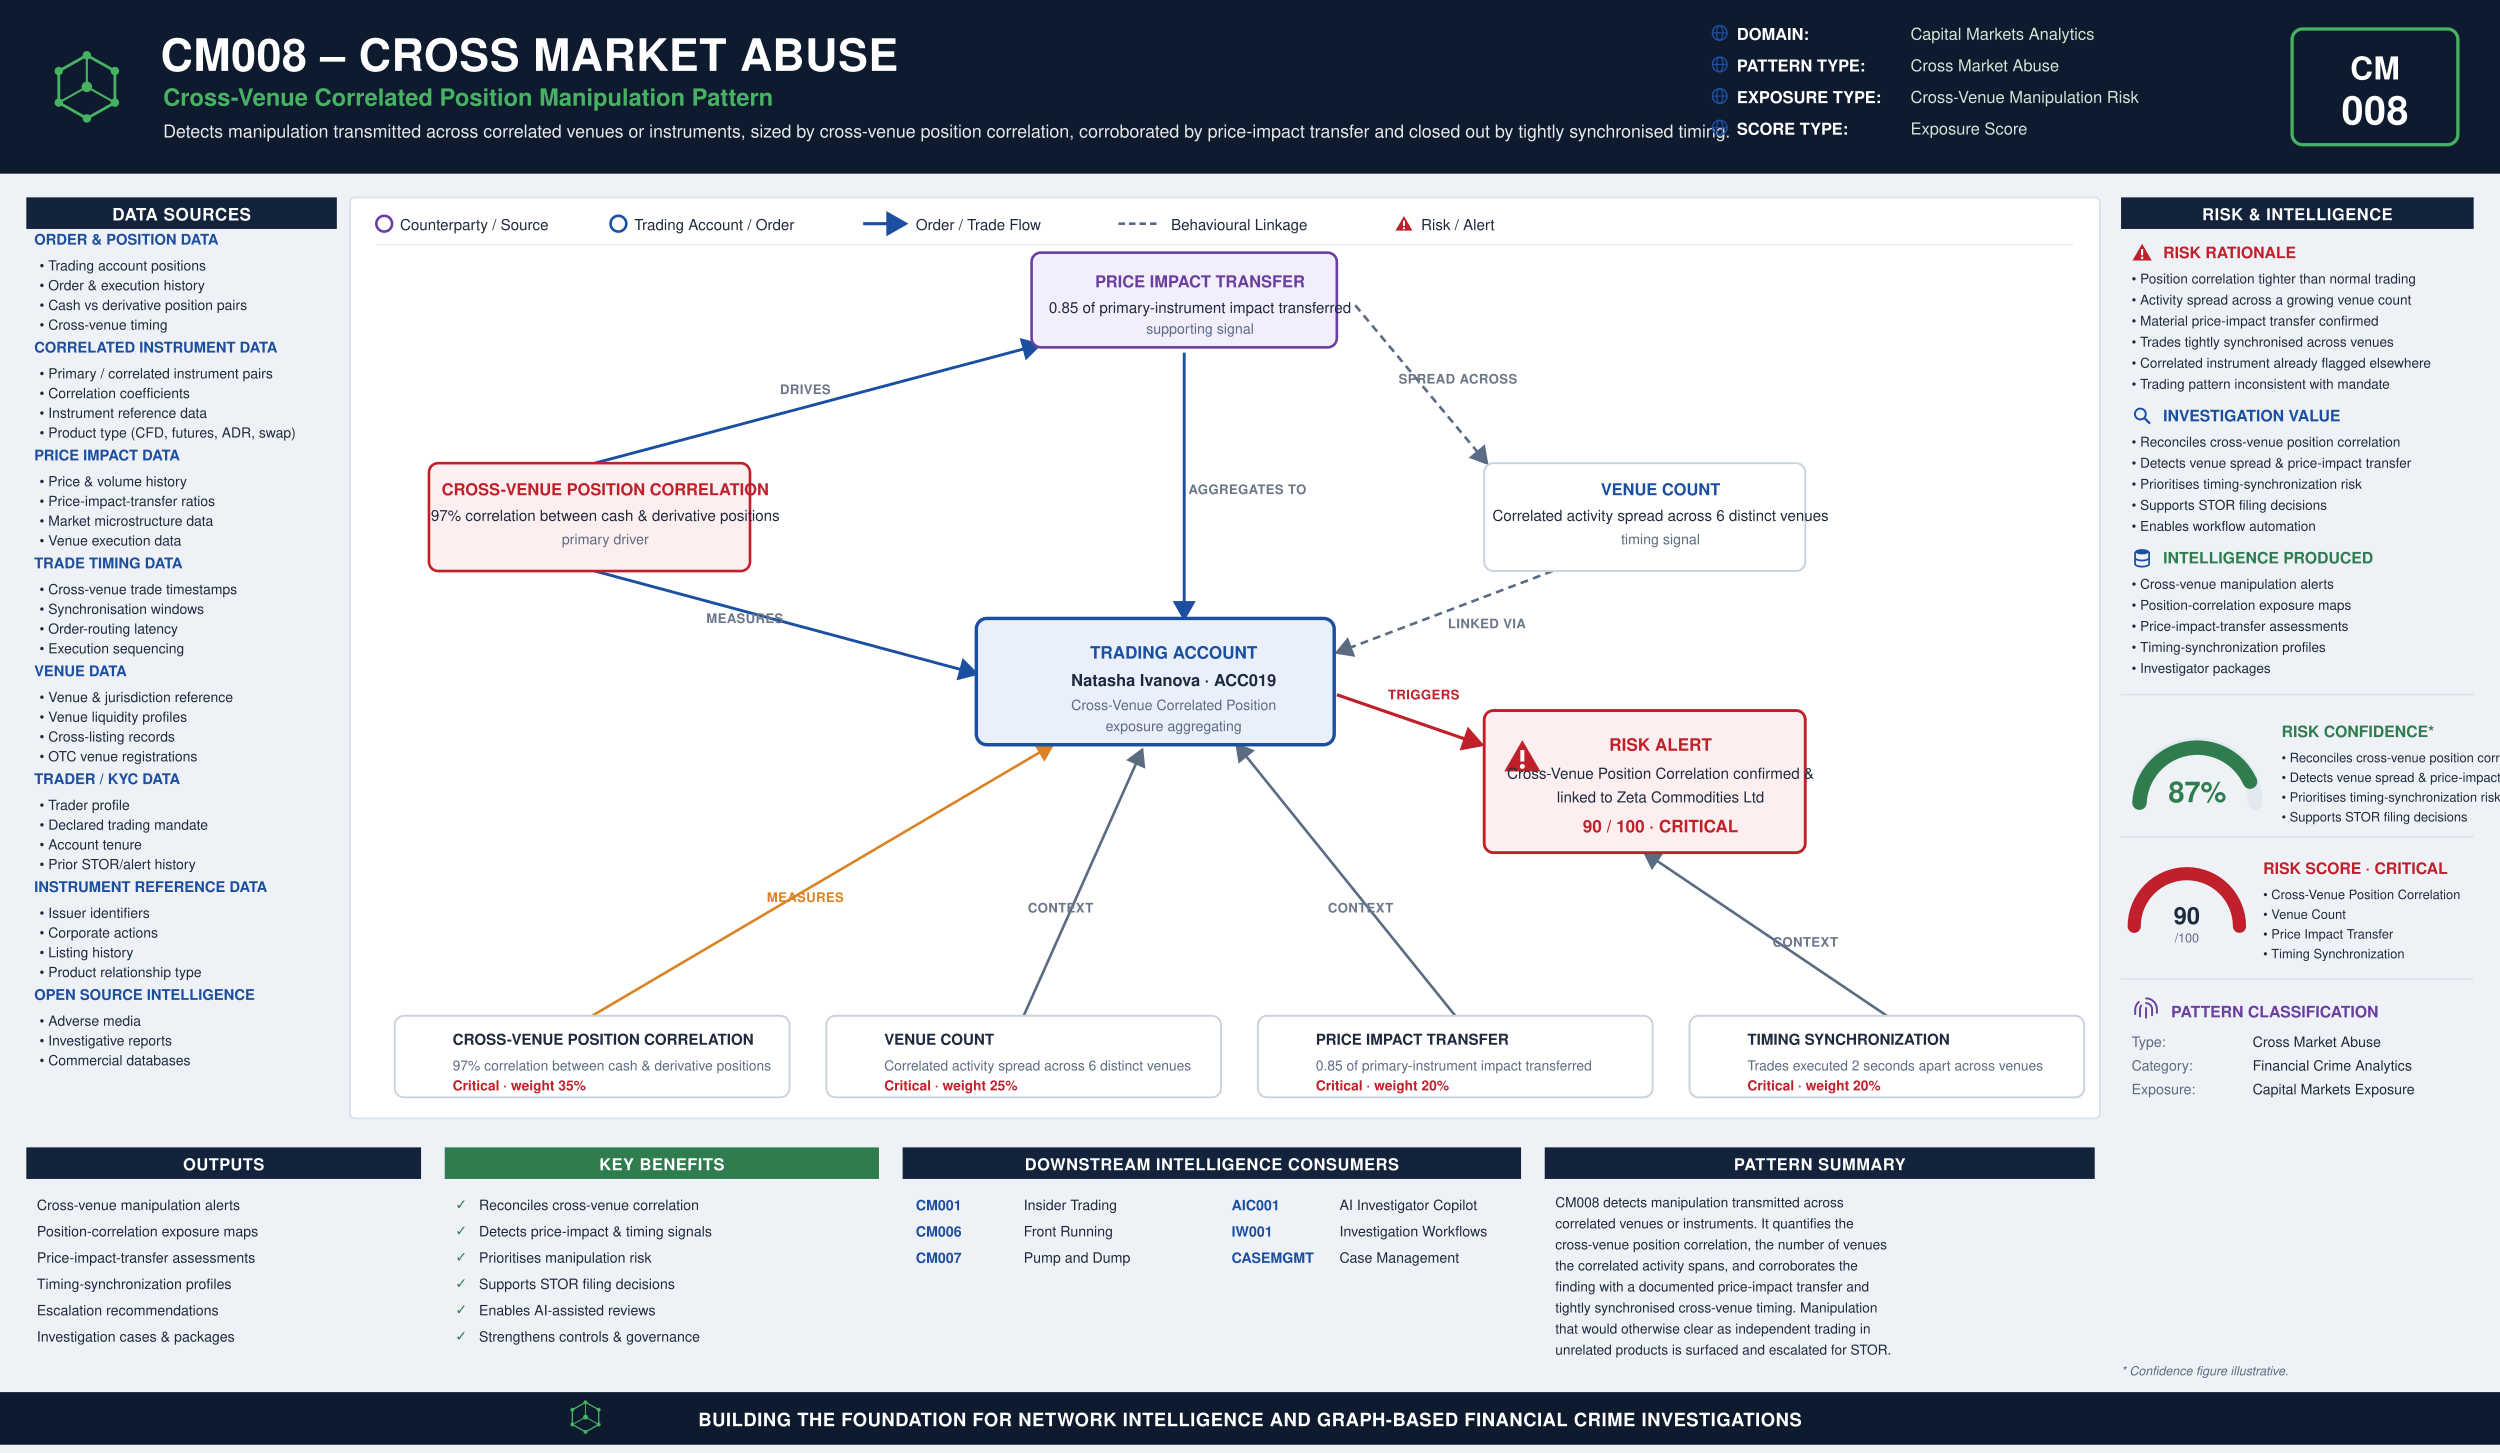
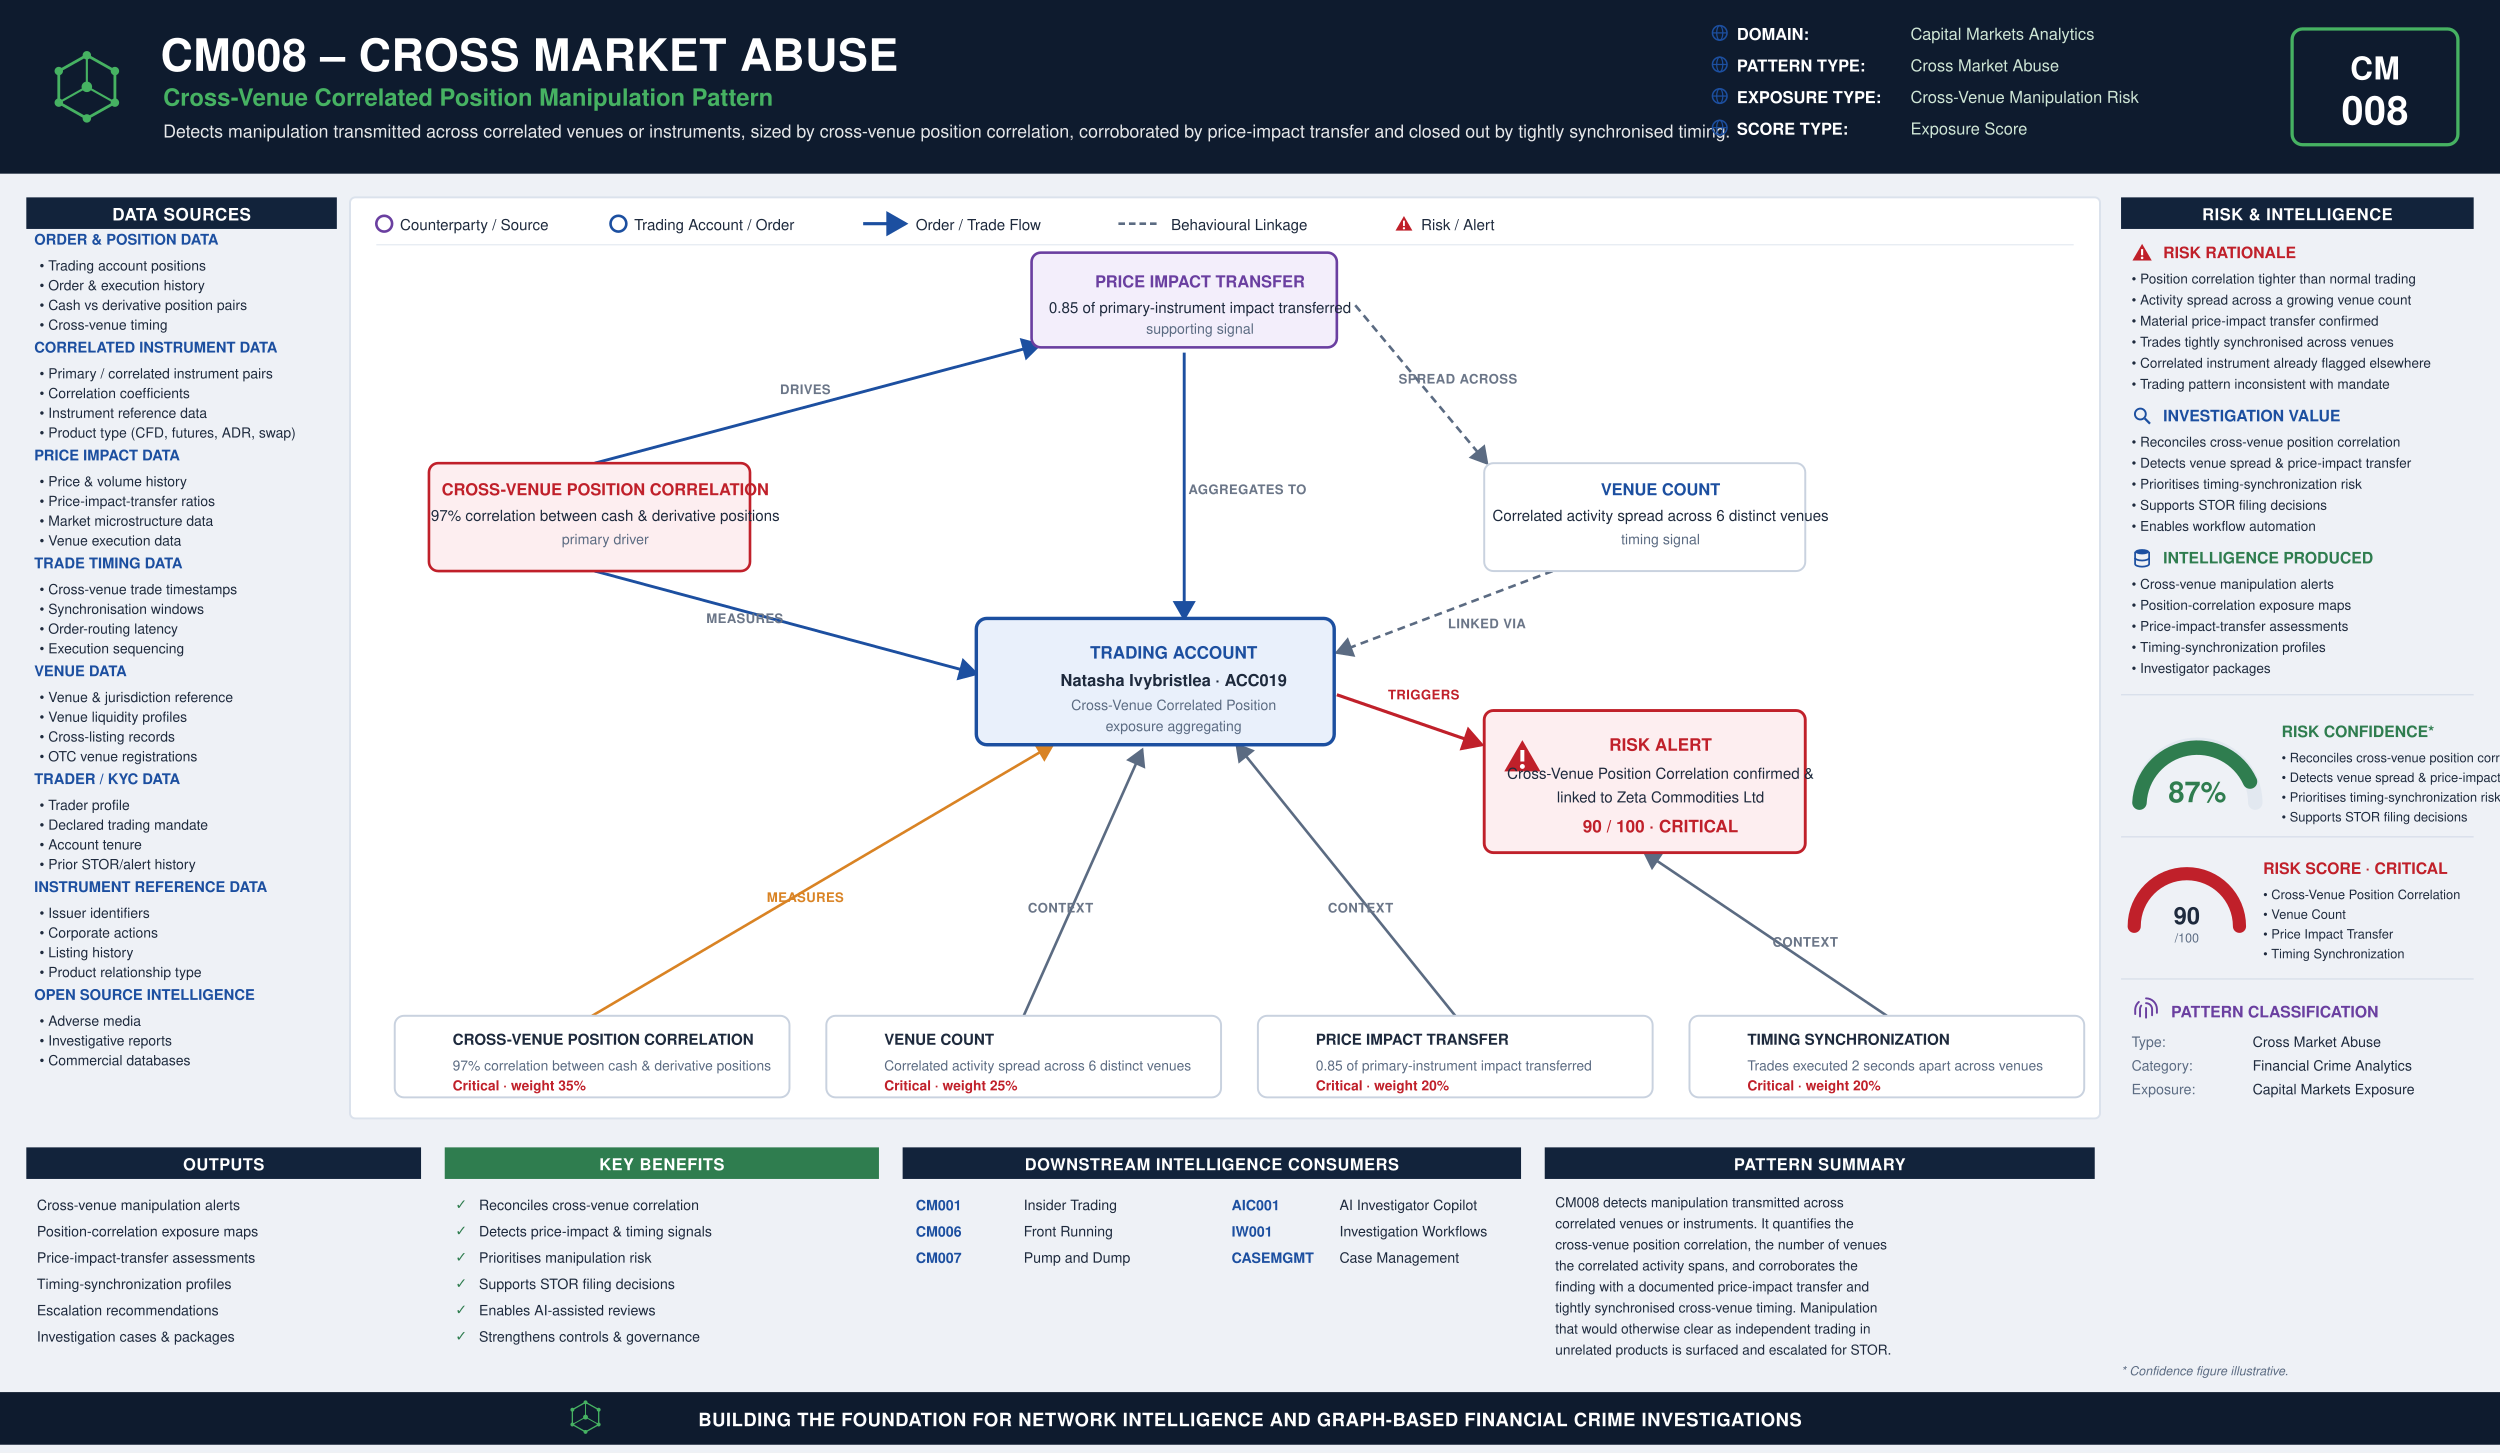
<svg xmlns="http://www.w3.org/2000/svg" viewBox="0 0 1900 1104" font-family="Helvetica, Arial, sans-serif" text-rendering="geometricPrecision">
  <defs>
    <style>
      .nvy{fill:#12233b}.grn{fill:#2f7d4f}.red{fill:#c0202a}.gold{fill:#f4a920}.pur{fill:#6a3fa0}
      .wht{fill:#ffffff}.ink{fill:#1e2a3d}.blu{fill:#1c4fa0}.sub{fill:#5b6b82}
      .hd{fill:#ffffff;font-weight:bold;letter-spacing:.4px}
      .sh{font-weight:bold;fill:#1c4fa0}.b{font-weight:bold}
      .card{fill:#ffffff;stroke:#c9d2df;stroke-width:1.5}
      .elab{fill:#6b7688;font-weight:bold;letter-spacing:.3px}
      text{dominant-baseline:middle}
    </style>
    <marker id="ar" markerWidth="9" markerHeight="9" refX="6" refY="4" orient="auto">
      <path d="M0 0l7 4L0 8z" fill="#1c4fa0" />
    </marker>
    <marker id="arR" markerWidth="9" markerHeight="9" refX="6" refY="4" orient="auto">
      <path d="M0 0l7 4L0 8z" fill="#c0202a" />
    </marker>
    <marker id="arO" markerWidth="9" markerHeight="9" refX="6" refY="4" orient="auto">
      <path d="M0 0l7 4L0 8z" fill="#d98324" />
    </marker>
    <marker id="arG" markerWidth="9" markerHeight="9" refX="6" refY="4" orient="auto">
      <path d="M0 0l7 4L0 8z" fill="#5b6b82" />
    </marker>
    <symbol id="i-globe" viewBox="0 0 24 24">
      <circle cx="12" cy="12" r="9.5" fill="none" stroke="#1c4fa0" stroke-width="2" />
      <ellipse cx="12" cy="12" rx="4" ry="9.5" fill="none" stroke="#1c4fa0" stroke-width="1.6" />
      <line x1="2.5" y1="12" x2="21.5" y2="12" stroke="#1c4fa0" stroke-width="1.6" />
    </symbol>
    <symbol id="i-doc" viewBox="0 0 24 24">
      <rect x="5" y="3" width="14" height="18" rx="1.5" fill="#1c4fa0" />
      <rect x="8" y="7" width="8" height="1.6" fill="#fff" />
      <rect x="8" y="11" width="8" height="1.6" fill="#fff" />
      <rect x="8" y="15" width="5" height="1.6" fill="#fff" />
    </symbol>
    <symbol id="i-link" viewBox="0 0 24 24">
      <circle cx="5" cy="12" r="2.6" fill="#1c4fa0" />
      <circle cx="19" cy="6" r="2.6" fill="#1c4fa0" />
      <circle cx="19" cy="18" r="2.6" fill="#1c4fa0" />
      <line x1="7" y1="11" x2="17" y2="7" stroke="#1c4fa0" stroke-width="1.8" />
      <line x1="7" y1="13" x2="17" y2="17" stroke="#1c4fa0" stroke-width="1.8" />
    </symbol>
    <symbol id="i-search" viewBox="0 0 24 24">
      <circle cx="10" cy="10" r="6.2" fill="none" stroke="#1c4fa0" stroke-width="2.2" />
      <line x1="15" y1="15" x2="21" y2="21" stroke="#1c4fa0" stroke-width="2.6" />
    </symbol>
    <symbol id="i-shield" viewBox="0 0 24 24">
      <path d="M12 2 21 5v7c0 5.5-3.8 9-9 10-5.2-1-9-4.5-9-10V5z" fill="#1c4fa0" />
      <path d="M8 12l3 3 5-6" fill="none" stroke="#fff" stroke-width="2.2" stroke-linecap="round" stroke-linejoin="round" />
    </symbol>
    <symbol id="i-alert" viewBox="0 0 24 24">
      <path d="M12 2 23 21H1z" fill="#c0202a" />
      <rect x="10.8" y="8" width="2.4" height="7" fill="#fff" />
      <circle cx="12" cy="18" r="1.5" fill="#fff" />
    </symbol>
    <symbol id="i-db" viewBox="0 0 24 24">
      <ellipse cx="12" cy="5" rx="8" ry="3" fill="#1c4fa0" />
      <path d="M4 5v14c0 1.6 3.6 3 8 3s8-1.4 8-3V5" fill="none" stroke="#1c4fa0" stroke-width="2" />
      <path d="M4 12c0 1.6 3.6 3 8 3s8-1.4 8-3" fill="none" stroke="#1c4fa0" stroke-width="2" />
    </symbol>
    <symbol id="i-fp" viewBox="0 0 24 24">
      <g fill="none" stroke="#6a3fa0" stroke-width="1.6" stroke-linecap="round">
        <path d="M12 3a9 9 0 0 1 9 9v3" />
        <path d="M6 6a9 9 0 0 0-3 6v4" />
        <path d="M12 7a5 5 0 0 1 5 5v5" />
        <path d="M8 9a5 5 0 0 0-1 3v6" />
        <path d="M12 11v8" />
      </g>
    </symbol>
    <symbol id="i-chart" viewBox="0 0 24 24">
      <g fill="currentColor">
        <rect x="3" y="12" width="4" height="9" />
        <rect x="10" y="6" width="4" height="15" />
        <rect x="17" y="2" width="4" height="19" />
      </g>
    </symbol>
    <symbol id="i-bank" viewBox="0 0 24 24">
      <path d="M12 2 22 8H2z" fill="currentColor" />
      <rect x="4" y="9" width="2.4" height="10" fill="currentColor" />
      <rect x="10.8" y="9" width="2.4" height="10" fill="currentColor" />
      <rect x="17.6" y="9" width="2.4" height="10" fill="currentColor" />
      <rect x="2" y="20" width="20" height="2" fill="currentColor" />
    </symbol>
    <symbol id="i-clock" viewBox="0 0 24 24">
      <circle cx="12" cy="12" r="9.5" fill="none" stroke="currentColor" stroke-width="2" />
      <path d="M12 6v6l4 3" fill="none" stroke="currentColor" stroke-width="2" stroke-linecap="round" />
    </symbol>
    <symbol id="i-hex" viewBox="0 0 48 48">
      <g fill="none" stroke="#46b262" stroke-width="1.6">
        <path d="M24 6 40 15v18L24 42 8 33V15z" />
      </g>
      <g fill="#46b262">
        <circle cx="24" cy="6" r="2.4" />
        <circle cx="40" cy="15" r="2.4" />
        <circle cx="40" cy="33" r="2.4" />
        <circle cx="24" cy="42" r="2.4" />
        <circle cx="8" cy="33" r="2.4" />
        <circle cx="8" cy="15" r="2.4" />
        <circle cx="24" cy="24" r="3" />
      </g>
      <g stroke="#46b262" stroke-width="1.2">
        <line x1="24" y1="24" x2="24" y2="6" />
        <line x1="24" y1="24" x2="40" y2="33" />
        <line x1="24" y1="24" x2="8" y2="33" />
      </g>
    </symbol>
  </defs>
  <rect width="1900" height="1104" fill="#eef1f6" />
  <rect x="0" y="0" width="1900" height="132" fill="#0e1b2e" />
  <use href="#i-hex" x="34" y="34" width="64" height="64" />
  <text x="122" y="42" class="hd" font-size="34">CM008 – CROSS MARKET ABUSE</text>
  <text x="124" y="74" font-size="18" font-weight="bold" fill="#46b262">Cross-Venue Correlated Position Manipulation Pattern</text>
  <text x="124" y="100" class="wht" font-size="13.5" opacity=".9">Detects manipulation transmitted across correlated venues or instruments, sized by cross-venue position correlation, corroborated by price-impact transfer and closed out by tightly synchronised timing.</text>
  <g font-size="12.5">
    <use href="#i-globe" x="1300" y="18" width="14" height="14" />
    <text x="1320" y="26" class="wht b">DOMAIN:</text>
    <text x="1452" y="26" fill="#cfe6d6">Capital Markets Analytics</text>
    <use href="#i-globe" x="1300" y="42" width="14" height="14" />
    <text x="1320" y="50" class="wht b">PATTERN TYPE:</text>
    <text x="1452" y="50" fill="#cfe6d6">Cross Market Abuse</text>
    <use href="#i-globe" x="1300" y="66" width="14" height="14" />
    <text x="1320" y="74" class="wht b">EXPOSURE TYPE:</text>
    <text x="1452" y="74" fill="#cfe6d6">Cross-Venue Manipulation Risk</text>
    <use href="#i-globe" x="1300" y="90" width="14" height="14" />
    <text x="1320" y="98" class="wht b">SCORE TYPE:</text>
    <text x="1452" y="98" fill="#cfe6d6">Exposure Score</text>
  </g>
  <rect x="1742" y="22" width="126" height="88" rx="8" fill="#0e1b2e" stroke="#46b262" stroke-width="2.5" />
  <text x="1805" y="52" class="hd" font-size="24" text-anchor="middle" fill="#46b262">CM</text>
  <text x="1805" y="84" class="hd" font-size="30" text-anchor="middle" fill="#46b262">008</text>
  <rect x="20" y="150" width="236" height="24" class="nvy" />
  <text x="138" y="163" class="hd" font-size="13" text-anchor="middle">DATA SOURCES</text>
  <g font-size="10.6">
    <g transform="translate(0,182)">
      <text x="26" y="0" class="sh" font-size="11.2">ORDER &amp; POSITION DATA</text>
      <text x="30" y="20" class="ink">• Trading account positions</text>
      <text x="30" y="35" class="ink">• Order &amp; execution history</text>
      <text x="30" y="50" class="ink">• Cash vs derivative position pairs</text>
      <text x="30" y="65" class="ink">• Cross-venue timing</text>
    </g>
    <g transform="translate(0,264)">
      <text x="26" y="0" class="sh" font-size="11.2">CORRELATED INSTRUMENT DATA</text>
      <text x="30" y="20" class="ink">• Primary / correlated instrument pairs</text>
      <text x="30" y="35" class="ink">• Correlation coefficients</text>
      <text x="30" y="50" class="ink">• Instrument reference data</text>
      <text x="30" y="65" class="ink">• Product type (CFD, futures, ADR, swap)</text>
    </g>
    <g transform="translate(0,346)">
      <text x="26" y="0" class="sh" font-size="11.2">PRICE IMPACT DATA</text>
      <text x="30" y="20" class="ink">• Price &amp; volume history</text>
      <text x="30" y="35" class="ink">• Price-impact-transfer ratios</text>
      <text x="30" y="50" class="ink">• Market microstructure data</text>
      <text x="30" y="65" class="ink">• Venue execution data</text>
    </g>
    <g transform="translate(0,428)">
      <text x="26" y="0" class="sh" font-size="11.2">TRADE TIMING DATA</text>
      <text x="30" y="20" class="ink">• Cross-venue trade timestamps</text>
      <text x="30" y="35" class="ink">• Synchronisation windows</text>
      <text x="30" y="50" class="ink">• Order-routing latency</text>
      <text x="30" y="65" class="ink">• Execution sequencing</text>
    </g>
    <g transform="translate(0,510)">
      <text x="26" y="0" class="sh" font-size="11.2">VENUE DATA</text>
      <text x="30" y="20" class="ink">• Venue &amp; jurisdiction reference</text>
      <text x="30" y="35" class="ink">• Venue liquidity profiles</text>
      <text x="30" y="50" class="ink">• Cross-listing records</text>
      <text x="30" y="65" class="ink">• OTC venue registrations</text>
    </g>
    <g transform="translate(0,592)">
      <text x="26" y="0" class="sh" font-size="11.2">TRADER / KYC DATA</text>
      <text x="30" y="20" class="ink">• Trader profile</text>
      <text x="30" y="35" class="ink">• Declared trading mandate</text>
      <text x="30" y="50" class="ink">• Account tenure</text>
      <text x="30" y="65" class="ink">• Prior STOR/alert history</text>
    </g>
    <g transform="translate(0,674)">
      <text x="26" y="0" class="sh" font-size="11.2">INSTRUMENT REFERENCE DATA</text>
      <text x="30" y="20" class="ink">• Issuer identifiers</text>
      <text x="30" y="35" class="ink">• Corporate actions</text>
      <text x="30" y="50" class="ink">• Listing history</text>
      <text x="30" y="65" class="ink">• Product relationship type</text>
    </g>
    <g transform="translate(0,756)">
      <text x="26" y="0" class="sh" font-size="11.2">OPEN SOURCE INTELLIGENCE</text>
      <text x="30" y="20" class="ink">• Adverse media</text>
      <text x="30" y="35" class="ink">• Investigative reports</text>
      <text x="30" y="50" class="ink">• Commercial databases</text>
    </g>
  </g>
  <rect x="266" y="150" width="1330" height="700" rx="4" fill="#ffffff" stroke="#dbe2ec" stroke-width="1.5" />
  <g font-size="11.5" class="ink">
    <circle cx="292" cy="170" r="6" fill="none" stroke="#6a3fa0" stroke-width="2" />
    <text x="304" y="171">Counterparty / Source</text>
    <circle cx="470" cy="170" r="6" fill="none" stroke="#1c4fa0" stroke-width="2" />
    <text x="482" y="171">Trading Account / Order</text>
    <line x1="656" y1="170" x2="688" y2="170" stroke="#1c4fa0" stroke-width="2.4" marker-end="url(#ar)" />
    <text x="696" y="171">Order / Trade Flow</text>
    <line x1="850" y1="170" x2="882" y2="170" stroke="#5b6b82" stroke-width="2" stroke-dasharray="5 3" />
    <text x="890" y="171">Behavioural Linkage</text>
    <use href="#i-alert" x="1060" y="163" width="14" height="14" />
    <text x="1080" y="171">Risk / Alert</text>
  </g>
  <line x1="286" y1="186" x2="1576" y2="186" stroke="#e6ebf2" />
  <g fill="none">
    <path d="M452 352 L790 262" stroke="#1c4fa0" stroke-width="2.2" marker-end="url(#ar)" />
    <path d="M1030 232 L1130 352" stroke="#5b6b82" stroke-width="2" stroke-dasharray="6 4" marker-end="url(#arG)" />
    <path d="M900 268 L900 470" stroke="#1c4fa0" stroke-width="2.2" marker-end="url(#ar)" />
    <path d="M1180 434 L1016 496" stroke="#5b6b82" stroke-width="2" stroke-dasharray="6 4" marker-end="url(#arG)" />
    <path d="M452 434 L742 512" stroke="#1c4fa0" stroke-width="2.2" marker-end="url(#ar)" />
    <path d="M1016 528 L1126 566" stroke="#c0202a" stroke-width="2.4" marker-end="url(#arR)" />
    <path d="M450 772 L800 566" stroke="#d98324" stroke-width="2" marker-end="url(#arO)" />
    <path d="M778 772 L868 570" stroke="#5b6b82" stroke-width="2" marker-end="url(#arG)" />
    <path d="M1106 772 L940 566" stroke="#5b6b82" stroke-width="2" marker-end="url(#arG)" />
    <path d="M1434 772 L1250 648" stroke="#5b6b82" stroke-width="2" marker-end="url(#arG)" />
  </g>
  <g font-size="10" class="elab" text-anchor="middle">
    <text x="612" y="296">DRIVES</text>
    <text x="1108" y="288" fill="#6b7688">SPREAD ACROSS</text>
    <text x="948" y="372">AGGREGATES TO</text>
    <text x="1130" y="474" fill="#6b7688">LINKED VIA</text>
    <text x="566" y="470">MEASURES</text>
    <text x="1082" y="528" fill="#c0202a">TRIGGERS</text>
    <text x="612" y="682" fill="#d98324">MEASURES</text>
    <text x="806" y="690">CONTEXT</text>
    <text x="1034" y="690">CONTEXT</text>
    <text x="1372" y="716">CONTEXT</text>
  </g>
  <g>
    <rect x="326" y="352" width="244" height="82" rx="7" fill="#fdeef0" stroke="#c0202a" stroke-width="2" />
    <text x="460" y="372" class="red b" font-size="12.5" text-anchor="middle">CROSS-VENUE POSITION CORRELATION</text>
    <text x="460" y="392" class="ink" font-size="11.5" text-anchor="middle">97% correlation between cash &amp; derivative positions</text>
    <text x="460" y="410" class="sub" font-size="10.8" text-anchor="middle">primary driver</text>
  </g>
  <g>
    <rect x="784" y="192" width="232" height="72" rx="7" fill="#f3eefb" stroke="#6a3fa0" stroke-width="2" />
    <text x="912" y="214" class="pur b" font-size="12.5" text-anchor="middle">PRICE IMPACT TRANSFER</text>
    <text x="912" y="234" class="ink" font-size="11.5" text-anchor="middle">0.85 of primary-instrument impact transferred</text>
    <text x="912" y="250" class="sub" font-size="10.8" text-anchor="middle">supporting signal</text>
  </g>
  <g>
    <rect x="1128" y="352" width="244" height="82" rx="7" class="card" />
    <text x="1262" y="372" class="blu b" font-size="12.5" text-anchor="middle">VENUE COUNT</text>
    <text x="1262" y="392" class="ink" font-size="11.5" text-anchor="middle">Correlated activity spread across 6 distinct venues</text>
    <text x="1262" y="410" class="sub" font-size="10.8" text-anchor="middle">timing signal</text>
  </g>
  <g>
    <rect x="742" y="470" width="272" height="96" rx="8" fill="#e9f0fb" stroke="#1c4fa0" stroke-width="2.6" />
    <text x="892" y="496" class="blu b" font-size="13" text-anchor="middle">TRADING ACCOUNT</text>
-     <text x="892" y="517" class="ink b" font-size="12.5" text-anchor="middle">Natasha Ivanova · ACC019</text>
+     <text x="892" y="517" class="ink b" font-size="12.5" text-anchor="middle">Natasha Ivybristlea · ACC019</text>
    <text x="892" y="536" class="sub" font-size="10.8" text-anchor="middle">Cross-Venue Correlated Position</text>
    <text x="892" y="552" class="sub" font-size="10.8" text-anchor="middle">exposure aggregating</text>
  </g>
  <g>
    <rect x="1128" y="540" width="244" height="108" rx="7" fill="#fdeef0" stroke="#c0202a" stroke-width="2.2" />
    <use href="#i-alert" x="1142" y="560" width="30" height="30" />
    <text x="1262" y="566" class="red b" font-size="13" text-anchor="middle">RISK ALERT</text>
    <text x="1262" y="588" class="ink" font-size="11.5" text-anchor="middle">Cross-Venue Position Correlation confirmed &amp;</text>
    <text x="1262" y="606" class="ink" font-size="11.5" text-anchor="middle">linked to Zeta Commodities Ltd</text>
    <text x="1262" y="628" class="red b" font-size="13" text-anchor="middle">90 / 100 · CRITICAL</text>
  </g>
  <g>
    <rect x="300" y="772" width="300" height="62" rx="7" class="card" />
    <text x="344" y="790" class="ink b" font-size="11.5">CROSS-VENUE POSITION CORRELATION</text>
    <text x="344" y="810" class="sub" font-size="10.5">97% correlation between cash &amp; derivative positions</text>
    <text x="344" y="825" class="red b" font-size="10.5">Critical · weight 35%</text>
    <rect x="628" y="772" width="300" height="62" rx="7" class="card" />
    <text x="672" y="790" class="ink b" font-size="11.5">VENUE COUNT</text>
    <text x="672" y="810" class="sub" font-size="10.5">Correlated activity spread across 6 distinct venues</text>
    <text x="672" y="825" class="red b" font-size="10.5">Critical · weight 25%</text>
    <rect x="956" y="772" width="300" height="62" rx="7" class="card" />
    <text x="1000" y="790" class="ink b" font-size="11.5">PRICE IMPACT TRANSFER</text>
    <text x="1000" y="810" class="sub" font-size="10.5">0.85 of primary-instrument impact transferred</text>
    <text x="1000" y="825" class="red b" font-size="10.5">Critical · weight 20%</text>
    <rect x="1284" y="772" width="300" height="62" rx="7" class="card" />
    <text x="1328" y="790" class="ink b" font-size="11.5">TIMING SYNCHRONIZATION</text>
    <text x="1328" y="810" class="sub" font-size="10.5">Trades executed 2 seconds apart across venues</text>
    <text x="1328" y="825" class="red b" font-size="10.5">Critical · weight 20%</text>
  </g>
  <rect x="1612" y="150" width="268" height="24" class="nvy" />
  <text x="1746" y="163" class="hd" font-size="12.5" text-anchor="middle">RISK &amp; INTELLIGENCE</text>
  <g font-size="10.3">
    <use href="#i-alert" x="1620" y="184" width="16" height="16" />
    <text x="1644" y="192" class="red b" font-size="12">RISK RATIONALE</text>
    <g class="ink">
      <text x="1620" y="212">• Position correlation tighter than normal trading</text>
      <text x="1620" y="228">• Activity spread across a growing venue count</text>
      <text x="1620" y="244">• Material price-impact transfer confirmed</text>
      <text x="1620" y="260">• Trades tightly synchronised across venues</text>
      <text x="1620" y="276">• Correlated instrument already flagged elsewhere</text>
      <text x="1620" y="292">• Trading pattern inconsistent with mandate</text>
    </g>
    <use href="#i-search" x="1620" y="308" width="16" height="16" />
    <text x="1644" y="316" class="blu b" font-size="12">INVESTIGATION VALUE</text>
    <g class="ink">
      <text x="1620" y="336">• Reconciles cross-venue position correlation</text>
      <text x="1620" y="352">• Detects venue spread &amp; price-impact transfer</text>
      <text x="1620" y="368">• Prioritises timing-synchronization risk</text>
      <text x="1620" y="384">• Supports STOR filing decisions</text>
      <text x="1620" y="400">• Enables workflow automation</text>
    </g>
    <use href="#i-db" x="1620" y="416" width="16" height="16" />
    <text x="1644" y="424" class="grn b" font-size="12">INTELLIGENCE PRODUCED</text>
    <g class="ink">
      <text x="1620" y="444">• Cross-venue manipulation alerts</text>
      <text x="1620" y="460">• Position-correlation exposure maps</text>
      <text x="1620" y="476">• Price-impact-transfer assessments</text>
      <text x="1620" y="492">• Timing-synchronization profiles</text>
      <text x="1620" y="508">• Investigator packages</text>
    </g>
  </g>
  <line x1="1612" y1="528" x2="1880" y2="528" stroke="#d7deea" />
  <path d="M1626 610 A44 44 0 0 1 1714 610" fill="none" stroke="#e2e8f0" stroke-width="11" stroke-linecap="round" />
  <path d="M1626 610 A44 44 0 0 1 1710 594" fill="none" stroke="#2f7d4f" stroke-width="11" stroke-linecap="round" />
  <text x="1670" y="602" class="grn b" font-size="22" text-anchor="middle">87%</text>
  <text x="1734" y="556" class="grn b" font-size="12">RISK CONFIDENCE*</text>
  <g font-size="9.8" class="ink">
    <text x="1734" y="576">• Reconciles cross-venue position correlation</text>
    <text x="1734" y="591">• Detects venue spread &amp; price-impact transfer</text>
    <text x="1734" y="606">• Prioritises timing-synchronization risk</text>
    <text x="1734" y="621">• Supports STOR filing decisions</text>
  </g>
  <line x1="1612" y1="636" x2="1880" y2="636" stroke="#d7deea" />
  <path d="M1622 704 A40 40 0 0 1 1702 704" fill="none" stroke="#c0202a" stroke-width="10" stroke-linecap="round" />
  <text x="1662" y="696" class="ink b" font-size="18" text-anchor="middle">90</text>
  <text x="1662" y="713" class="sub" font-size="9.5" text-anchor="middle">/100</text>
  <text x="1720" y="660" class="red b" font-size="12">RISK SCORE · CRITICAL</text>
  <g font-size="9.8" class="ink">
    <text x="1720" y="680">• Cross-Venue Position Correlation</text>
    <text x="1720" y="695">• Venue Count</text>
    <text x="1720" y="710">• Price Impact Transfer</text>
    <text x="1720" y="725">• Timing Synchronization</text>
  </g>
  <line x1="1612" y1="744" x2="1880" y2="744" stroke="#d7deea" />
  <use href="#i-fp" x="1620" y="756" width="22" height="22" />
  <text x="1650" y="769" class="pur b" font-size="12">PATTERN CLASSIFICATION</text>
  <g font-size="10.8">
    <text x="1620" y="792" class="sub">Type:</text>
    <text x="1712" y="792" class="ink">Cross Market Abuse</text>
    <text x="1620" y="810" class="sub">Category:</text>
    <text x="1712" y="810" class="ink">Financial Crime Analytics</text>
    <text x="1620" y="828" class="sub">Exposure:</text>
    <text x="1712" y="828" class="ink">Capital Markets Exposure</text>
  </g>
  <g transform="translate(20,872)">
    <rect x="0" y="0" width="300" height="24" class="nvy" />
    <text x="150" y="13" class="hd" font-size="12.5" text-anchor="middle">OUTPUTS</text>
    <g font-size="10.8" class="ink">
      <text x="8" y="44">Cross-venue manipulation alerts</text>
      <text x="8" y="64">Position-correlation exposure maps</text>
      <text x="8" y="84">Price-impact-transfer assessments</text>
      <text x="8" y="104">Timing-synchronization profiles</text>
      <text x="8" y="124">Escalation recommendations</text>
      <text x="8" y="144">Investigation cases &amp; packages</text>
    </g>
  </g>
  <g transform="translate(338,872)">
    <rect x="0" y="0" width="330" height="24" class="grn" />
    <text x="165" y="13" class="hd" font-size="12.5" text-anchor="middle">KEY BENEFITS</text>
    <g font-size="10.8" class="ink">
      <g fill="#2f7d4f" font-weight="bold">
        <text x="8" y="44">✓</text>
        <text x="8" y="64">✓</text>
        <text x="8" y="84">✓</text>
        <text x="8" y="104">✓</text>
        <text x="8" y="124">✓</text>
        <text x="8" y="144">✓</text>
      </g>
      <text x="26" y="44">Reconciles cross-venue correlation</text>
      <text x="26" y="64">Detects price-impact &amp; timing signals</text>
      <text x="26" y="84">Prioritises manipulation risk</text>
      <text x="26" y="104">Supports STOR filing decisions</text>
      <text x="26" y="124">Enables AI-assisted reviews</text>
      <text x="26" y="144">Strengthens controls &amp; governance</text>
    </g>
  </g>
  <g transform="translate(686,872)">
    <rect x="0" y="0" width="470" height="24" class="nvy" />
    <text x="235" y="13" class="hd" font-size="12.5" text-anchor="middle">DOWNSTREAM INTELLIGENCE CONSUMERS</text>
    <g font-size="10.8">
      <text x="10" y="44" class="sh">CM001</text>
      <text x="92" y="44" class="ink">Insider Trading</text>
      <text x="10" y="64" class="sh">CM006</text>
      <text x="92" y="64" class="ink">Front Running</text>
      <text x="10" y="84" class="sh">CM007</text>
      <text x="92" y="84" class="ink">Pump and Dump</text>
      <text x="250" y="44" class="sh">AIC001</text>
      <text x="332" y="44" class="ink">AI Investigator Copilot</text>
      <text x="250" y="64" class="sh">IW001</text>
      <text x="332" y="64" class="ink">Investigation Workflows</text>
      <text x="250" y="84" class="sh">CASEMGMT</text>
      <text x="332" y="84" class="ink">Case Management</text>
    </g>
  </g>
  <g transform="translate(1174,872)">
    <rect x="0" y="0" width="418" height="24" class="nvy" />
    <text x="209" y="13" class="hd" font-size="12.5" text-anchor="middle">PATTERN SUMMARY</text>
    <g font-size="10.4" class="ink">
      <text x="8" y="42">CM008 detects manipulation transmitted across</text>
      <text x="8" y="58">correlated venues or instruments. It quantifies the</text>
      <text x="8" y="74">cross-venue position correlation, the number of venues</text>
      <text x="8" y="90">the correlated activity spans, and corroborates the</text>
      <text x="8" y="106">finding with a documented price-impact transfer and</text>
      <text x="8" y="122">tightly synchronised cross-venue timing. Manipulation</text>
      <text x="8" y="138">that would otherwise clear as independent trading in</text>
      <text x="8" y="154">unrelated products is surfaced and escalated for STOR.</text>
    </g>
  </g>
  <text x="1612" y="1042" class="sub" font-size="9.5" font-style="italic">* Confidence figure illustrative.</text>
  <rect x="0" y="1058" width="1900" height="40" fill="#0e1b2e" />
  <use href="#i-hex" x="430" y="1062" width="30" height="30" />
  <text x="950" y="1079" class="hd" font-size="14" text-anchor="middle">BUILDING THE FOUNDATION FOR NETWORK INTELLIGENCE AND GRAPH-BASED FINANCIAL CRIME INVESTIGATIONS</text>
</svg>
